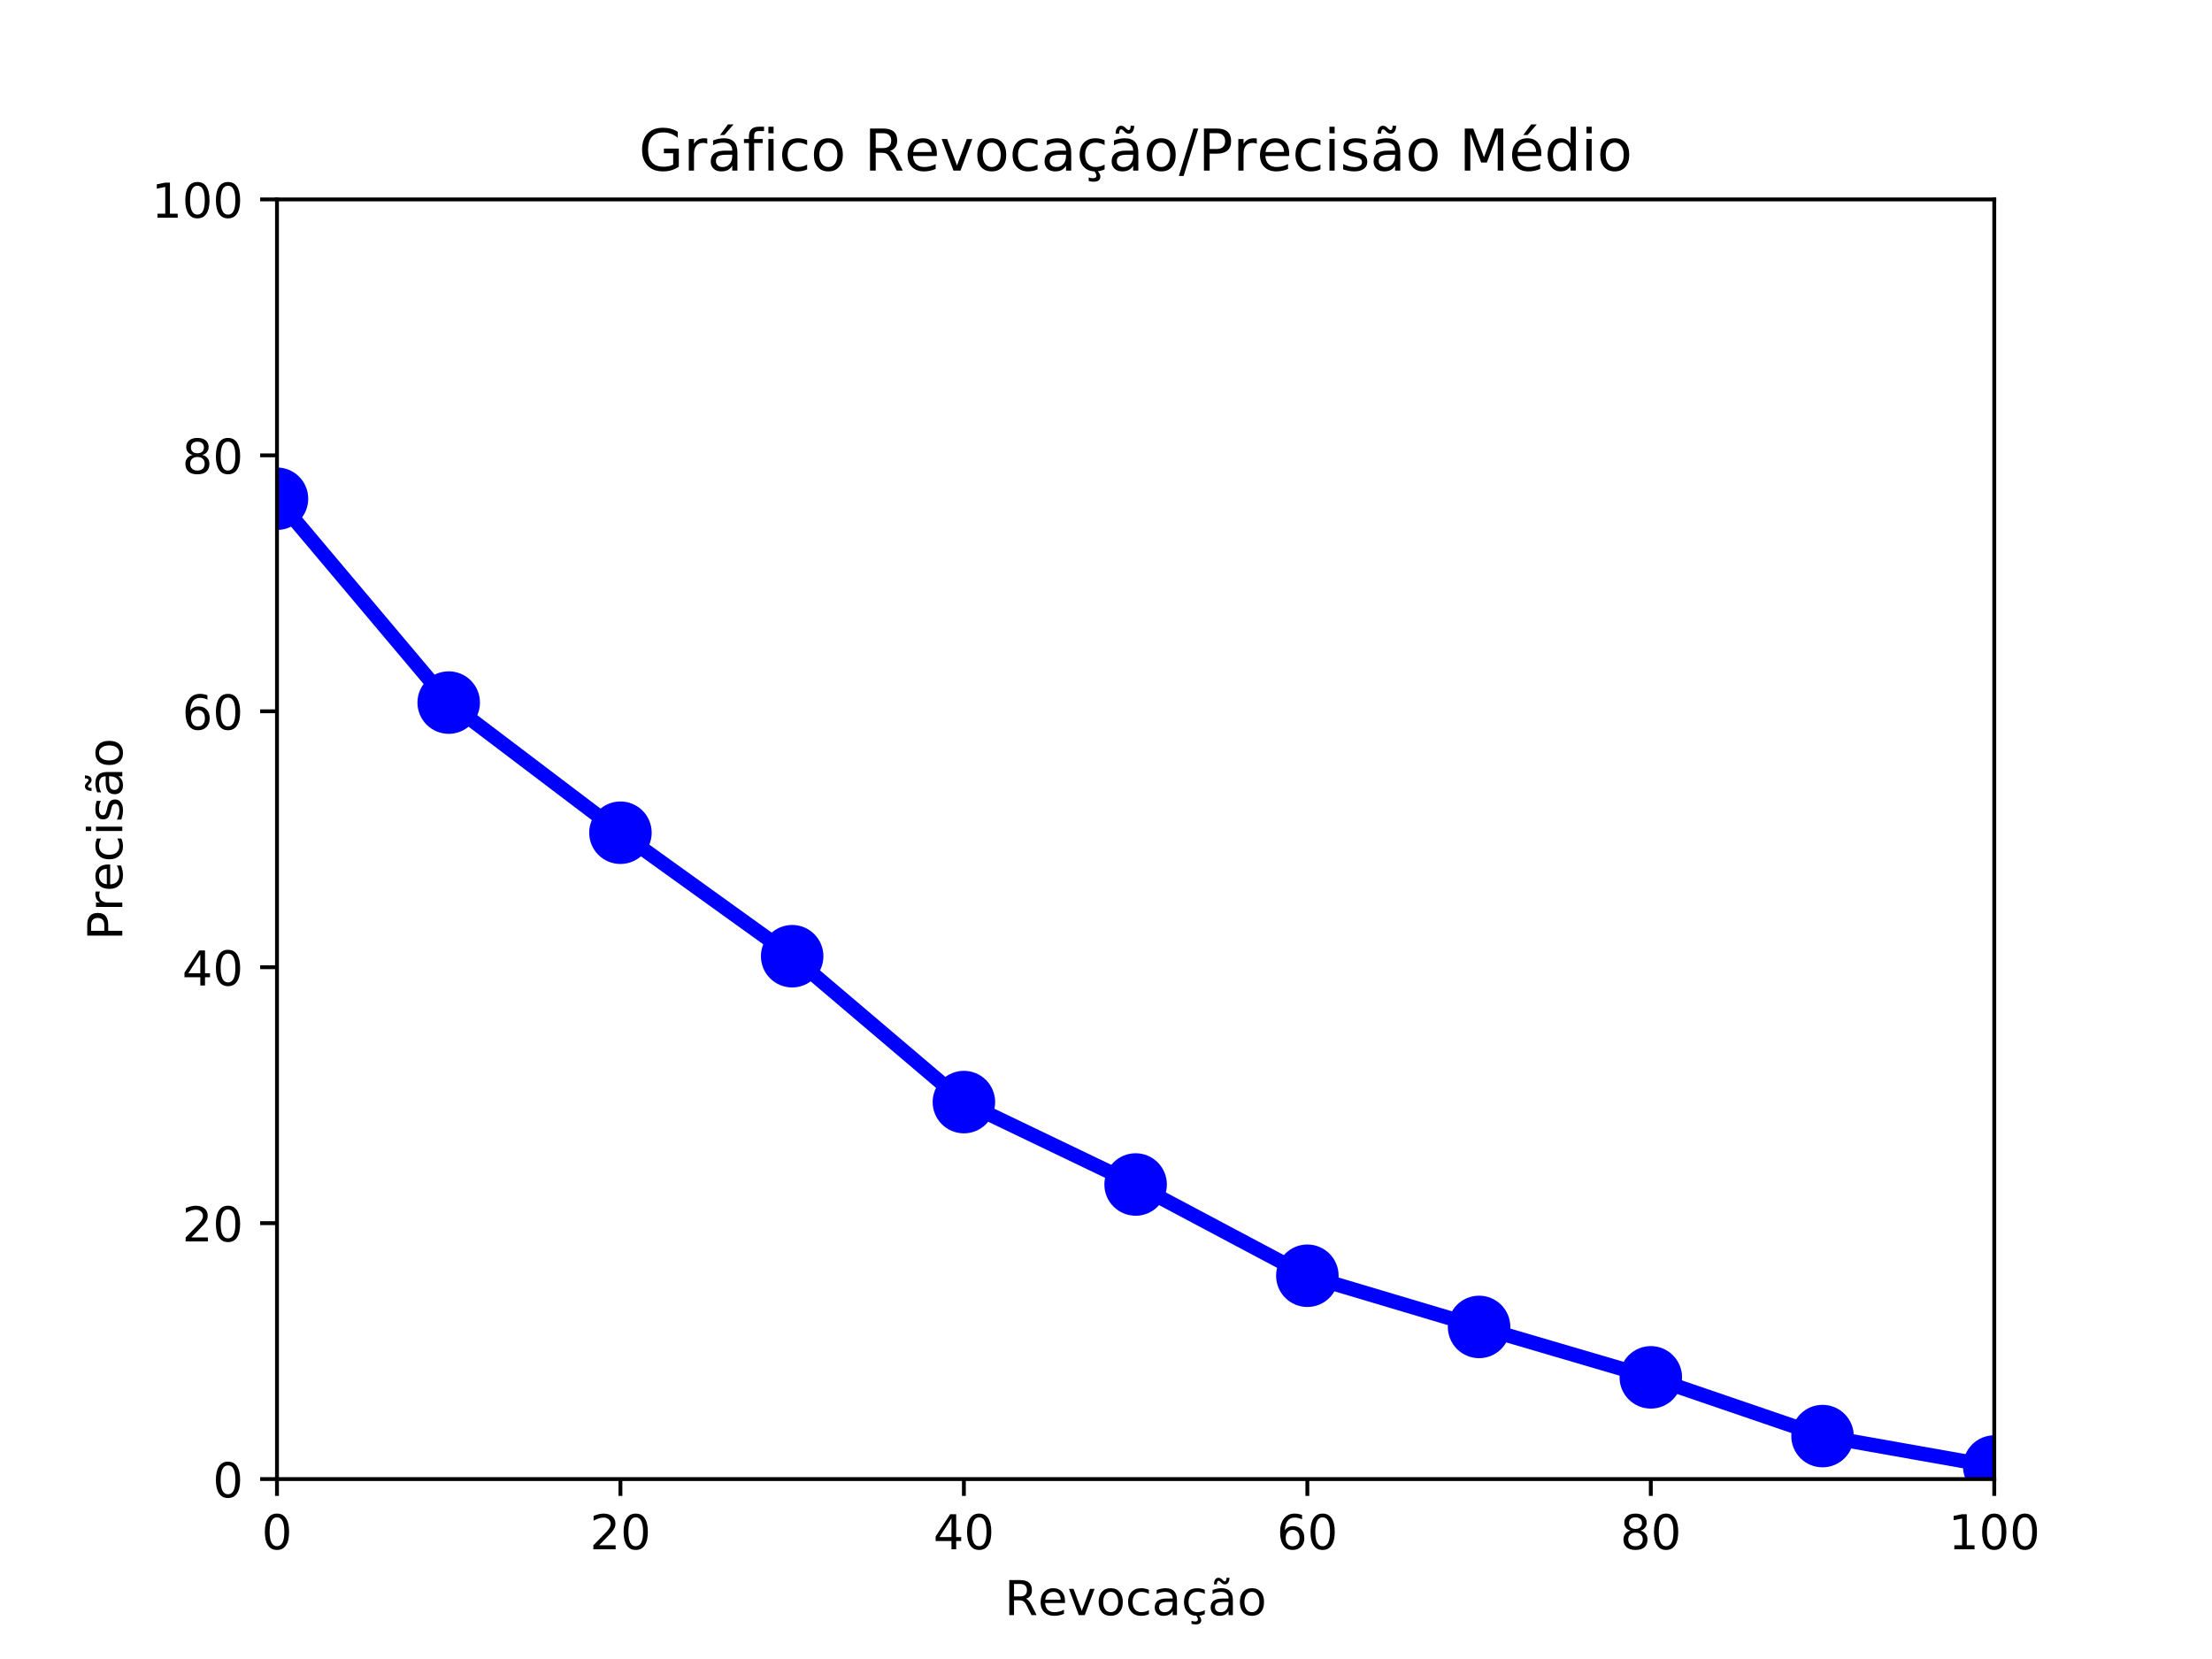
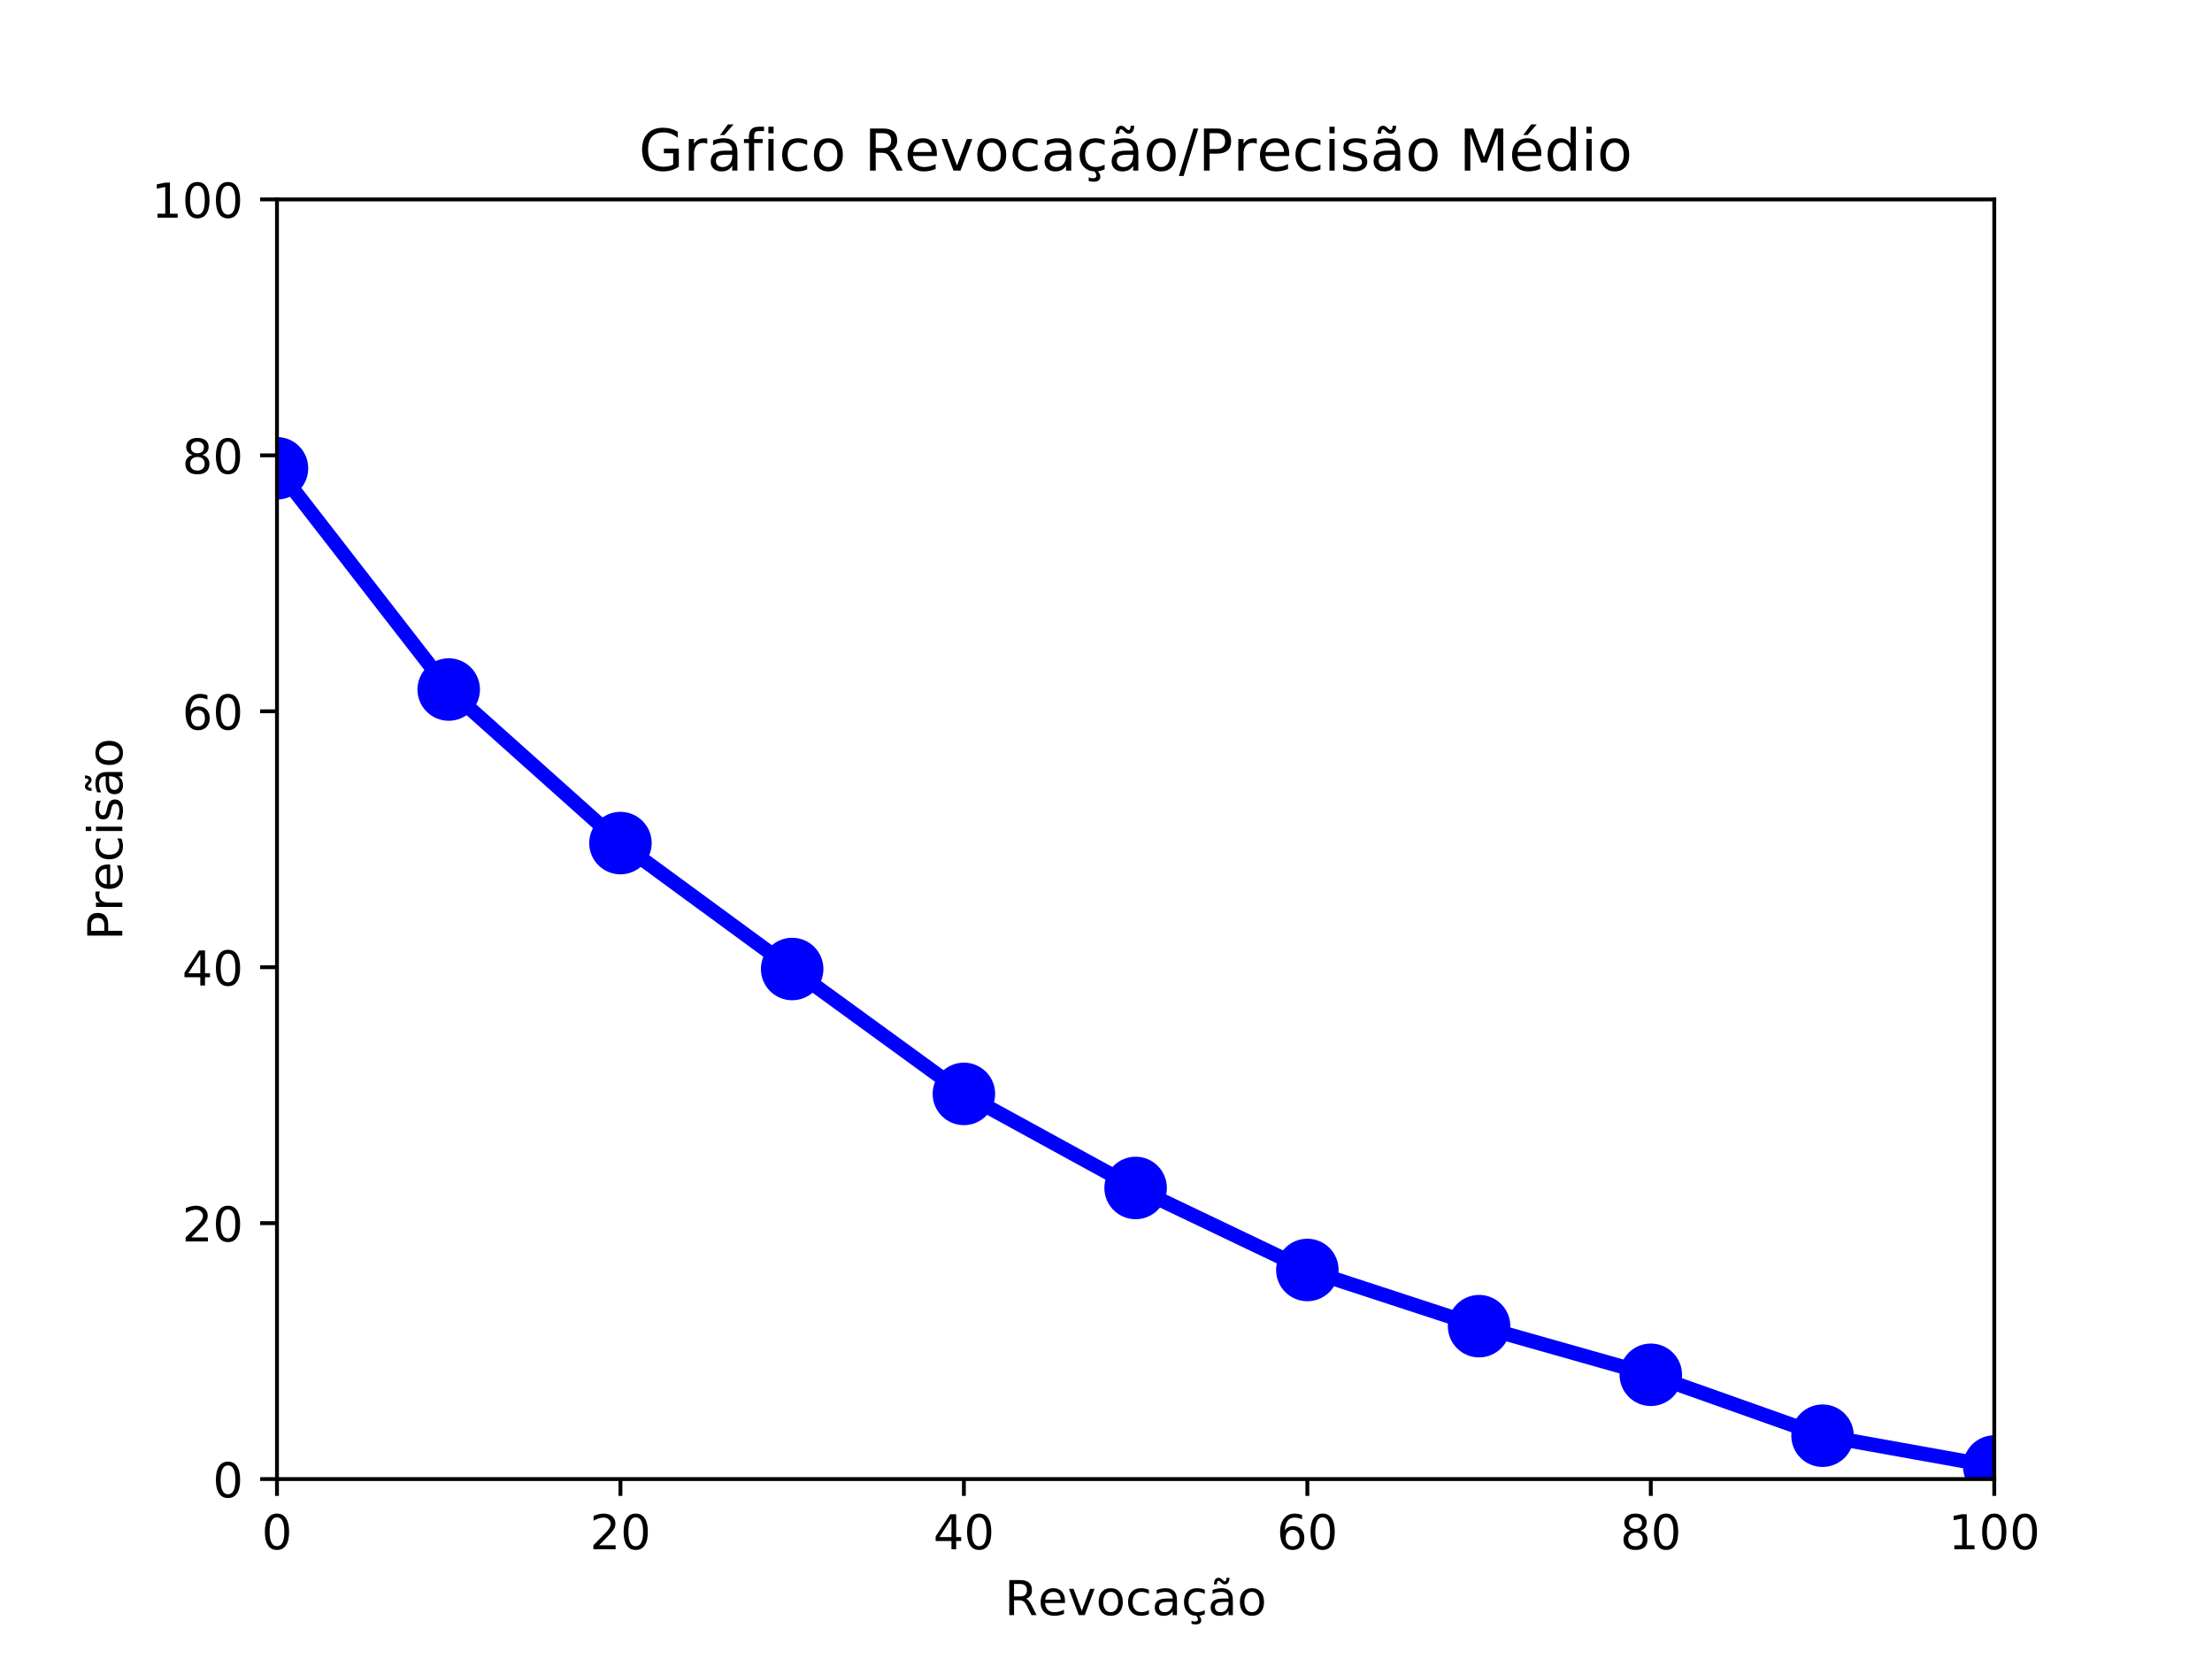
<svg xmlns="http://www.w3.org/2000/svg" xmlns:xlink="http://www.w3.org/1999/xlink" height="345pt" version="1.1" viewBox="0 0 460 345" width="460pt">
  <defs>
    <style type="text/css">
*{stroke-linecap:butt;stroke-linejoin:round;}
  </style>
  </defs>
  <g id="figure_1">
    <g id="patch_1">
      <path d="M 0 345.6  L 460.8 345.6  L 460.8 0  L 0 0  z " style="fill:#ffffff;" />
    </g>
    <g id="axes_1">
      <g id="patch_2">
        <path d="M 57.6 307.584  L 414.72 307.584  L 414.72 41.472  L 57.6 41.472  z " style="fill:#ffffff;" />
      </g>
      <g id="matplotlib.axis_1">
        <g id="xtick_1">
          <g id="line2d_1">
            <defs>
-               <path d="M 0 0  L 0 3.5  " id="m0559315844" style="stroke:#000000;stroke-width:0.8;" />
-             </defs>
-             <g>
-               <use style="stroke:#000000;stroke-width:0.8;" x="57.6" xlink:href="#m0559315844" y="307.584" />
+               <path d="M 0 0  L 0 3.5  " id="mfae207612e" style="stroke:#000000;stroke-width:0.8;" />
+             </defs>
+             <g>
+               <use style="stroke:#000000;stroke-width:0.8;" x="57.6" xlink:href="#mfae207612e" y="307.584" />
            </g>
          </g>
          <g id="text_1">
            <defs>
              <path d="M 31.781 66.406  Q 24.172 66.406 20.328 58.906  Q 16.5 51.422 16.5 36.375  Q 16.5 21.391 20.328 13.891  Q 24.172 6.391 31.781 6.391  Q 39.453 6.391 43.281 13.891  Q 47.125 21.391 47.125 36.375  Q 47.125 51.422 43.281 58.906  Q 39.453 66.406 31.781 66.406  z M 31.781 74.219  Q 44.047 74.219 50.516 64.516  Q 56.984 54.828 56.984 36.375  Q 56.984 17.969 50.516 8.266  Q 44.047 -1.422 31.781 -1.422  Q 19.531 -1.422 13.062 8.266  Q 6.594 17.969 6.594 36.375  Q 6.594 54.828 13.062 64.516  Q 19.531 74.219 31.781 74.219  z " id="DejaVuSans-30" />
            </defs>
            <g transform="translate(54.41875 322.1824)scale(0.1 -0.1)">
              <use xlink:href="#DejaVuSans-30" />
            </g>
          </g>
        </g>
        <g id="xtick_2">
          <g id="line2d_2">
            <g>
-               <use style="stroke:#000000;stroke-width:0.8;" x="129.024" xlink:href="#m0559315844" y="307.584" />
+               <use style="stroke:#000000;stroke-width:0.8;" x="129.024" xlink:href="#mfae207612e" y="307.584" />
            </g>
          </g>
          <g id="text_2">
            <defs>
              <path d="M 19.188 8.297  L 53.609 8.297  L 53.609 0  L 7.328 0  L 7.328 8.297  Q 12.938 14.109 22.625 23.891  Q 32.328 33.688 34.812 36.531  Q 39.547 41.844 41.422 45.531  Q 43.312 49.219 43.312 52.781  Q 43.312 58.594 39.234 62.25  Q 35.156 65.922 28.609 65.922  Q 23.969 65.922 18.812 64.312  Q 13.672 62.703 7.812 59.422  L 7.812 69.391  Q 13.766 71.781 18.938 73  Q 24.125 74.219 28.422 74.219  Q 39.75 74.219 46.484 68.547  Q 53.219 62.891 53.219 53.422  Q 53.219 48.922 51.531 44.891  Q 49.859 40.875 45.406 35.406  Q 44.188 33.984 37.641 27.219  Q 31.109 20.453 19.188 8.297  z " id="DejaVuSans-32" />
            </defs>
            <g transform="translate(122.6615 322.1824)scale(0.1 -0.1)">
              <use xlink:href="#DejaVuSans-32" />
              <use x="63.623" xlink:href="#DejaVuSans-30" />
            </g>
          </g>
        </g>
        <g id="xtick_3">
          <g id="line2d_3">
            <g>
-               <use style="stroke:#000000;stroke-width:0.8;" x="200.448" xlink:href="#m0559315844" y="307.584" />
+               <use style="stroke:#000000;stroke-width:0.8;" x="200.448" xlink:href="#mfae207612e" y="307.584" />
            </g>
          </g>
          <g id="text_3">
            <defs>
              <path d="M 37.797 64.312  L 12.891 25.391  L 37.797 25.391  z M 35.203 72.906  L 47.609 72.906  L 47.609 25.391  L 58.016 25.391  L 58.016 17.188  L 47.609 17.188  L 47.609 0  L 37.797 0  L 37.797 17.188  L 4.891 17.188  L 4.891 26.703  z " id="DejaVuSans-34" />
            </defs>
            <g transform="translate(194.0855 322.1824)scale(0.1 -0.1)">
              <use xlink:href="#DejaVuSans-34" />
              <use x="63.623" xlink:href="#DejaVuSans-30" />
            </g>
          </g>
        </g>
        <g id="xtick_4">
          <g id="line2d_4">
            <g>
-               <use style="stroke:#000000;stroke-width:0.8;" x="271.872" xlink:href="#m0559315844" y="307.584" />
+               <use style="stroke:#000000;stroke-width:0.8;" x="271.872" xlink:href="#mfae207612e" y="307.584" />
            </g>
          </g>
          <g id="text_4">
            <defs>
              <path d="M 33.016 40.375  Q 26.375 40.375 22.484 35.828  Q 18.609 31.297 18.609 23.391  Q 18.609 15.531 22.484 10.953  Q 26.375 6.391 33.016 6.391  Q 39.656 6.391 43.531 10.953  Q 47.406 15.531 47.406 23.391  Q 47.406 31.297 43.531 35.828  Q 39.656 40.375 33.016 40.375  z M 52.594 71.297  L 52.594 62.312  Q 48.875 64.062 45.094 64.984  Q 41.312 65.922 37.594 65.922  Q 27.828 65.922 22.672 59.328  Q 17.531 52.734 16.797 39.406  Q 19.672 43.656 24.016 45.922  Q 28.375 48.188 33.594 48.188  Q 44.578 48.188 50.953 41.516  Q 57.328 34.859 57.328 23.391  Q 57.328 12.156 50.688 5.359  Q 44.047 -1.422 33.016 -1.422  Q 20.359 -1.422 13.672 8.266  Q 6.984 17.969 6.984 36.375  Q 6.984 53.656 15.188 63.938  Q 23.391 74.219 37.203 74.219  Q 40.922 74.219 44.703 73.484  Q 48.484 72.75 52.594 71.297  z " id="DejaVuSans-36" />
            </defs>
            <g transform="translate(265.5095 322.1824)scale(0.1 -0.1)">
              <use xlink:href="#DejaVuSans-36" />
              <use x="63.623" xlink:href="#DejaVuSans-30" />
            </g>
          </g>
        </g>
        <g id="xtick_5">
          <g id="line2d_5">
            <g>
-               <use style="stroke:#000000;stroke-width:0.8;" x="343.296" xlink:href="#m0559315844" y="307.584" />
+               <use style="stroke:#000000;stroke-width:0.8;" x="343.296" xlink:href="#mfae207612e" y="307.584" />
            </g>
          </g>
          <g id="text_5">
            <defs>
              <path d="M 31.781 34.625  Q 24.75 34.625 20.719 30.859  Q 16.703 27.094 16.703 20.516  Q 16.703 13.922 20.719 10.156  Q 24.75 6.391 31.781 6.391  Q 38.812 6.391 42.859 10.172  Q 46.922 13.969 46.922 20.516  Q 46.922 27.094 42.891 30.859  Q 38.875 34.625 31.781 34.625  z M 21.922 38.812  Q 15.578 40.375 12.031 44.719  Q 8.5 49.078 8.5 55.328  Q 8.5 64.062 14.719 69.141  Q 20.953 74.219 31.781 74.219  Q 42.672 74.219 48.875 69.141  Q 55.078 64.062 55.078 55.328  Q 55.078 49.078 51.531 44.719  Q 48 40.375 41.703 38.812  Q 48.828 37.156 52.797 32.312  Q 56.781 27.484 56.781 20.516  Q 56.781 9.906 50.312 4.234  Q 43.844 -1.422 31.781 -1.422  Q 19.734 -1.422 13.25 4.234  Q 6.781 9.906 6.781 20.516  Q 6.781 27.484 10.781 32.312  Q 14.797 37.156 21.922 38.812  z M 18.312 54.391  Q 18.312 48.734 21.844 45.562  Q 25.391 42.391 31.781 42.391  Q 38.141 42.391 41.719 45.562  Q 45.312 48.734 45.312 54.391  Q 45.312 60.062 41.719 63.234  Q 38.141 66.406 31.781 66.406  Q 25.391 66.406 21.844 63.234  Q 18.312 60.062 18.312 54.391  z " id="DejaVuSans-38" />
            </defs>
            <g transform="translate(336.9335 322.1824)scale(0.1 -0.1)">
              <use xlink:href="#DejaVuSans-38" />
              <use x="63.623" xlink:href="#DejaVuSans-30" />
            </g>
          </g>
        </g>
        <g id="xtick_6">
          <g id="line2d_6">
            <g>
-               <use style="stroke:#000000;stroke-width:0.8;" x="414.72" xlink:href="#m0559315844" y="307.584" />
+               <use style="stroke:#000000;stroke-width:0.8;" x="414.72" xlink:href="#mfae207612e" y="307.584" />
            </g>
          </g>
          <g id="text_6">
            <defs>
              <path d="M 12.406 8.297  L 28.516 8.297  L 28.516 63.922  L 10.984 60.406  L 10.984 69.391  L 28.422 72.906  L 38.281 72.906  L 38.281 8.297  L 54.391 8.297  L 54.391 0  L 12.406 0  z " id="DejaVuSans-31" />
            </defs>
            <g transform="translate(405.1762 322.1824)scale(0.1 -0.1)">
              <use xlink:href="#DejaVuSans-31" />
              <use x="63.623" xlink:href="#DejaVuSans-30" />
              <use x="127.246" xlink:href="#DejaVuSans-30" />
            </g>
          </g>
        </g>
        <g id="text_7">
          <defs>
            <path d="M 44.391 34.188  Q 47.562 33.109 50.562 29.594  Q 53.562 26.078 56.594 19.922  L 66.609 0  L 56 0  L 46.688 18.703  Q 43.062 26.031 39.672 28.422  Q 36.281 30.812 30.422 30.812  L 19.672 30.812  L 19.672 0  L 9.812 0  L 9.812 72.906  L 32.078 72.906  Q 44.578 72.906 50.734 67.672  Q 56.891 62.453 56.891 51.906  Q 56.891 45.016 53.688 40.469  Q 50.484 35.938 44.391 34.188  z M 19.672 64.797  L 19.672 38.922  L 32.078 38.922  Q 39.203 38.922 42.844 42.219  Q 46.484 45.516 46.484 51.906  Q 46.484 58.297 42.844 61.547  Q 39.203 64.797 32.078 64.797  z " id="DejaVuSans-52" />
            <path d="M 56.203 29.594  L 56.203 25.203  L 14.891 25.203  Q 15.484 15.922 20.484 11.062  Q 25.484 6.203 34.422 6.203  Q 39.594 6.203 44.453 7.469  Q 49.312 8.734 54.109 11.281  L 54.109 2.781  Q 49.266 0.734 44.188 -0.344  Q 39.109 -1.422 33.891 -1.422  Q 20.797 -1.422 13.156 6.188  Q 5.516 13.812 5.516 26.812  Q 5.516 40.234 12.766 48.109  Q 20.016 56 32.328 56  Q 43.359 56 49.781 48.891  Q 56.203 41.797 56.203 29.594  z M 47.219 32.234  Q 47.125 39.594 43.094 43.984  Q 39.062 48.391 32.422 48.391  Q 24.906 48.391 20.391 44.141  Q 15.875 39.891 15.188 32.172  z " id="DejaVuSans-65" />
            <path d="M 2.984 54.688  L 12.5 54.688  L 29.594 8.797  L 46.688 54.688  L 56.203 54.688  L 35.688 0  L 23.484 0  z " id="DejaVuSans-76" />
            <path d="M 30.609 48.391  Q 23.391 48.391 19.188 42.75  Q 14.984 37.109 14.984 27.297  Q 14.984 17.484 19.156 11.844  Q 23.344 6.203 30.609 6.203  Q 37.797 6.203 41.984 11.859  Q 46.188 17.531 46.188 27.297  Q 46.188 37.016 41.984 42.703  Q 37.797 48.391 30.609 48.391  z M 30.609 56  Q 42.328 56 49.016 48.375  Q 55.719 40.766 55.719 27.297  Q 55.719 13.875 49.016 6.219  Q 42.328 -1.422 30.609 -1.422  Q 18.844 -1.422 12.172 6.219  Q 5.516 13.875 5.516 27.297  Q 5.516 40.766 12.172 48.375  Q 18.844 56 30.609 56  z " id="DejaVuSans-6f" />
            <path d="M 48.781 52.594  L 48.781 44.188  Q 44.969 46.297 41.141 47.344  Q 37.312 48.391 33.406 48.391  Q 24.656 48.391 19.812 42.844  Q 14.984 37.312 14.984 27.297  Q 14.984 17.281 19.812 11.734  Q 24.656 6.203 33.406 6.203  Q 37.312 6.203 41.141 7.25  Q 44.969 8.297 48.781 10.406  L 48.781 2.094  Q 45.016 0.344 40.984 -0.531  Q 36.969 -1.422 32.422 -1.422  Q 20.062 -1.422 12.781 6.344  Q 5.516 14.109 5.516 27.297  Q 5.516 40.672 12.859 48.328  Q 20.219 56 33.016 56  Q 37.156 56 41.109 55.141  Q 45.062 54.297 48.781 52.594  z " id="DejaVuSans-63" />
            <path d="M 34.281 27.484  Q 23.391 27.484 19.188 25  Q 14.984 22.516 14.984 16.5  Q 14.984 11.719 18.141 8.906  Q 21.297 6.109 26.703 6.109  Q 34.188 6.109 38.703 11.406  Q 43.219 16.703 43.219 25.484  L 43.219 27.484  z M 52.203 31.203  L 52.203 0  L 43.219 0  L 43.219 8.297  Q 40.141 3.328 35.547 0.953  Q 30.953 -1.422 24.312 -1.422  Q 15.922 -1.422 10.953 3.297  Q 6 8.016 6 15.922  Q 6 25.141 12.172 29.828  Q 18.359 34.516 30.609 34.516  L 43.219 34.516  L 43.219 35.406  Q 43.219 41.609 39.141 45  Q 35.062 48.391 27.688 48.391  Q 23 48.391 18.547 47.266  Q 14.109 46.141 10.016 43.891  L 10.016 52.203  Q 14.938 54.109 19.578 55.047  Q 24.219 56 28.609 56  Q 40.484 56 46.344 49.844  Q 52.203 43.703 52.203 31.203  z " id="DejaVuSans-61" />
            <path d="M 48.781 52.594  L 48.781 44.188  Q 44.969 46.297 41.141 47.344  Q 37.312 48.391 33.406 48.391  Q 24.656 48.391 19.812 42.844  Q 14.984 37.312 14.984 27.297  Q 14.984 17.281 19.812 11.734  Q 24.656 6.203 33.406 6.203  Q 37.312 6.203 41.141 7.25  Q 44.969 8.297 48.781 10.406  L 48.781 2.094  Q 45.016 0.344 40.984 -0.531  Q 36.969 -1.422 32.422 -1.422  Q 20.062 -1.422 12.781 6.344  Q 5.516 14.109 5.516 27.297  Q 5.516 40.672 12.859 48.328  Q 20.219 56 33.016 56  Q 37.156 56 41.109 55.141  Q 45.062 54.297 48.781 52.594  z M 36.109 0  Q 38.781 -3.031 40.094 -5.594  Q 41.422 -8.156 41.422 -10.5  Q 41.422 -14.844 38.484 -17.062  Q 35.562 -19.281 29.797 -19.281  Q 27.562 -19.281 25.438 -18.984  Q 23.312 -18.703 21.203 -18.109  L 21.203 -11.719  Q 22.875 -12.547 24.672 -12.906  Q 26.484 -13.281 28.781 -13.281  Q 31.656 -13.281 33.125 -12.109  Q 34.594 -10.938 34.594 -8.688  Q 34.594 -7.234 33.531 -5.109  Q 32.484 -2.984 30.297 0  z " id="DejaVuSans-e7" />
            <path d="M 34.281 27.484  Q 23.391 27.484 19.188 25  Q 14.984 22.516 14.984 16.5  Q 14.984 11.719 18.141 8.906  Q 21.297 6.109 26.703 6.109  Q 34.188 6.109 38.703 11.406  Q 43.219 16.703 43.219 25.484  L 43.219 27.484  z M 52.203 31.203  L 52.203 0  L 43.219 0  L 43.219 8.297  Q 40.141 3.328 35.547 0.953  Q 30.953 -1.422 24.312 -1.422  Q 15.922 -1.422 10.953 3.297  Q 6 8.016 6 15.922  Q 6 25.141 12.172 29.828  Q 18.359 34.516 30.609 34.516  L 43.219 34.516  L 43.219 35.406  Q 43.219 41.609 39.141 45  Q 35.062 48.391 27.688 48.391  Q 23 48.391 18.547 47.266  Q 14.109 46.141 10.016 43.891  L 10.016 52.203  Q 14.938 54.109 19.578 55.047  Q 24.219 56 28.609 56  Q 40.484 56 46.344 49.844  Q 52.203 43.703 52.203 31.203  z M 28.812 66.891  L 26.016 69.578  Q 24.953 70.562 24.141 71.016  Q 23.344 71.484 22.703 71.484  Q 20.844 71.484 19.969 69.703  Q 19.094 67.922 18.984 63.922  L 12.891 63.922  Q 12.984 70.516 15.469 74.094  Q 17.969 77.688 22.406 77.688  Q 24.266 77.688 25.828 77  Q 27.391 76.312 29.203 74.703  L 31.984 72.016  Q 33.047 71.047 33.859 70.578  Q 34.672 70.125 35.297 70.125  Q 37.156 70.125 38.031 71.906  Q 38.906 73.688 39.016 77.688  L 45.109 77.688  Q 45.016 71.094 42.516 67.5  Q 40.031 63.922 35.594 63.922  Q 33.734 63.922 32.172 64.594  Q 30.609 65.281 28.812 66.891  z " id="DejaVuSans-e3" />
          </defs>
          <g transform="translate(208.9077 335.8793)scale(0.1 -0.1)">
            <use xlink:href="#DejaVuSans-52" />
            <use x="69.42" xlink:href="#DejaVuSans-65" />
            <use x="130.943" xlink:href="#DejaVuSans-76" />
            <use x="190.123" xlink:href="#DejaVuSans-6f" />
            <use x="251.305" xlink:href="#DejaVuSans-63" />
            <use x="306.285" xlink:href="#DejaVuSans-61" />
            <use x="367.564" xlink:href="#DejaVuSans-e7" />
            <use x="422.545" xlink:href="#DejaVuSans-e3" />
            <use x="483.824" xlink:href="#DejaVuSans-6f" />
          </g>
        </g>
      </g>
      <g id="matplotlib.axis_2">
        <g id="ytick_1">
          <g id="line2d_7">
            <defs>
-               <path d="M 0 0  L -3.5 0  " id="m806925918c" style="stroke:#000000;stroke-width:0.8;" />
-             </defs>
-             <g>
-               <use style="stroke:#000000;stroke-width:0.8;" x="57.6" xlink:href="#m806925918c" y="307.584" />
+               <path d="M 0 0  L -3.5 0  " id="m027ba923db" style="stroke:#000000;stroke-width:0.8;" />
+             </defs>
+             <g>
+               <use style="stroke:#000000;stroke-width:0.8;" x="57.6" xlink:href="#m027ba923db" y="307.584" />
            </g>
          </g>
          <g id="text_8">
            <g transform="translate(44.2375 311.3832)scale(0.1 -0.1)">
              <use xlink:href="#DejaVuSans-30" />
            </g>
          </g>
        </g>
        <g id="ytick_2">
          <g id="line2d_8">
            <g>
-               <use style="stroke:#000000;stroke-width:0.8;" x="57.6" xlink:href="#m806925918c" y="254.362" />
+               <use style="stroke:#000000;stroke-width:0.8;" x="57.6" xlink:href="#m027ba923db" y="254.362" />
            </g>
          </g>
          <g id="text_9">
            <g transform="translate(37.875 258.1608)scale(0.1 -0.1)">
              <use xlink:href="#DejaVuSans-32" />
              <use x="63.623" xlink:href="#DejaVuSans-30" />
            </g>
          </g>
        </g>
        <g id="ytick_3">
          <g id="line2d_9">
            <g>
-               <use style="stroke:#000000;stroke-width:0.8;" x="57.6" xlink:href="#m806925918c" y="201.139" />
+               <use style="stroke:#000000;stroke-width:0.8;" x="57.6" xlink:href="#m027ba923db" y="201.139" />
            </g>
          </g>
          <g id="text_10">
            <g transform="translate(37.875 204.9384)scale(0.1 -0.1)">
              <use xlink:href="#DejaVuSans-34" />
              <use x="63.623" xlink:href="#DejaVuSans-30" />
            </g>
          </g>
        </g>
        <g id="ytick_4">
          <g id="line2d_10">
            <g>
-               <use style="stroke:#000000;stroke-width:0.8;" x="57.6" xlink:href="#m806925918c" y="147.917" />
+               <use style="stroke:#000000;stroke-width:0.8;" x="57.6" xlink:href="#m027ba923db" y="147.917" />
            </g>
          </g>
          <g id="text_11">
            <g transform="translate(37.875 151.716)scale(0.1 -0.1)">
              <use xlink:href="#DejaVuSans-36" />
              <use x="63.623" xlink:href="#DejaVuSans-30" />
            </g>
          </g>
        </g>
        <g id="ytick_5">
          <g id="line2d_11">
            <g>
-               <use style="stroke:#000000;stroke-width:0.8;" x="57.6" xlink:href="#m806925918c" y="94.694" />
+               <use style="stroke:#000000;stroke-width:0.8;" x="57.6" xlink:href="#m027ba923db" y="94.694" />
            </g>
          </g>
          <g id="text_12">
            <g transform="translate(37.875 98.49362)scale(0.1 -0.1)">
              <use xlink:href="#DejaVuSans-38" />
              <use x="63.623" xlink:href="#DejaVuSans-30" />
            </g>
          </g>
        </g>
        <g id="ytick_6">
          <g id="line2d_12">
            <g>
-               <use style="stroke:#000000;stroke-width:0.8;" x="57.6" xlink:href="#m806925918c" y="41.472" />
+               <use style="stroke:#000000;stroke-width:0.8;" x="57.6" xlink:href="#m027ba923db" y="41.472" />
            </g>
          </g>
          <g id="text_13">
            <g transform="translate(31.5125 45.27122)scale(0.1 -0.1)">
              <use xlink:href="#DejaVuSans-31" />
              <use x="63.623" xlink:href="#DejaVuSans-30" />
              <use x="127.246" xlink:href="#DejaVuSans-30" />
            </g>
          </g>
        </g>
        <g id="text_14">
          <defs>
            <path d="M 19.672 64.797  L 19.672 37.406  L 32.078 37.406  Q 38.969 37.406 42.719 40.969  Q 46.484 44.531 46.484 51.125  Q 46.484 57.672 42.719 61.234  Q 38.969 64.797 32.078 64.797  z M 9.812 72.906  L 32.078 72.906  Q 44.344 72.906 50.609 67.359  Q 56.891 61.812 56.891 51.125  Q 56.891 40.328 50.609 34.812  Q 44.344 29.297 32.078 29.297  L 19.672 29.297  L 19.672 0  L 9.812 0  z " id="DejaVuSans-50" />
            <path d="M 41.109 46.297  Q 39.594 47.172 37.812 47.578  Q 36.031 48 33.891 48  Q 26.266 48 22.188 43.047  Q 18.109 38.094 18.109 28.812  L 18.109 0  L 9.078 0  L 9.078 54.688  L 18.109 54.688  L 18.109 46.188  Q 20.953 51.172 25.484 53.578  Q 30.031 56 36.531 56  Q 37.453 56 38.578 55.875  Q 39.703 55.766 41.062 55.516  z " id="DejaVuSans-72" />
            <path d="M 9.422 54.688  L 18.406 54.688  L 18.406 0  L 9.422 0  z M 9.422 75.984  L 18.406 75.984  L 18.406 64.594  L 9.422 64.594  z " id="DejaVuSans-69" />
            <path d="M 44.281 53.078  L 44.281 44.578  Q 40.484 46.531 36.375 47.5  Q 32.281 48.484 27.875 48.484  Q 21.188 48.484 17.844 46.438  Q 14.5 44.391 14.5 40.281  Q 14.5 37.156 16.891 35.375  Q 19.281 33.594 26.516 31.984  L 29.594 31.297  Q 39.156 29.25 43.188 25.516  Q 47.219 21.781 47.219 15.094  Q 47.219 7.469 41.188 3.016  Q 35.156 -1.422 24.609 -1.422  Q 20.219 -1.422 15.453 -0.562  Q 10.688 0.297 5.422 2  L 5.422 11.281  Q 10.406 8.688 15.234 7.391  Q 20.062 6.109 24.812 6.109  Q 31.156 6.109 34.562 8.281  Q 37.984 10.453 37.984 14.406  Q 37.984 18.062 35.516 20.016  Q 33.062 21.969 24.703 23.781  L 21.578 24.516  Q 13.234 26.266 9.516 29.906  Q 5.812 33.547 5.812 39.891  Q 5.812 47.609 11.281 51.797  Q 16.75 56 26.812 56  Q 31.781 56 36.172 55.266  Q 40.578 54.547 44.281 53.078  z " id="DejaVuSans-73" />
          </defs>
          <g transform="translate(25.43281 195.5389)rotate(-90)scale(0.1 -0.1)">
            <use xlink:href="#DejaVuSans-50" />
            <use x="60.287" xlink:href="#DejaVuSans-72" />
            <use x="101.369" xlink:href="#DejaVuSans-65" />
            <use x="162.893" xlink:href="#DejaVuSans-63" />
            <use x="217.873" xlink:href="#DejaVuSans-69" />
            <use x="245.656" xlink:href="#DejaVuSans-73" />
            <use x="297.756" xlink:href="#DejaVuSans-e3" />
            <use x="359.035" xlink:href="#DejaVuSans-6f" />
          </g>
        </g>
      </g>
      <g id="line2d_13">
-         <path clip-path="url(#p4793a372e8)" d="M 57.6 103.716  L 93.312 146.107  L 129.024 173.171  L 164.736 198.851  L 200.448 229.187  L 236.16 246.325  L 271.872 265.299  L 307.584 275.943  L 343.296 286.428  L 379.008 298.643  L 414.72 304.976  " style="fill:none;stroke:#0000ff;stroke-linecap:square;stroke-width:3;" />
+         <path clip-path="url(#p68a1c61886)" d="M 57.6 97.382  L 93.312 143.393  L 129.024 175.326  L 164.736 201.512  L 200.448 227.484  L 236.16 247.044  L 271.872 264.101  L 307.584 275.784  L 343.296 285.896  L 379.008 298.563  L 414.72 304.976  " style="fill:none;stroke:#0000ff;stroke-linecap:square;stroke-width:3;" />
        <defs>
-           <path d="M 0 3  C 0.796 3 1.559 2.684 2.121 2.121  C 2.684 1.559 3 0.796 3 0  C 3 -0.796 2.684 -1.559 2.121 -2.121  C 1.559 -2.684 0.796 -3 0 -3  C -0.796 -3 -1.559 -2.684 -2.121 -2.121  C -2.684 -1.559 -3 -0.796 -3 0  C -3 0.796 -2.684 1.559 -2.121 2.121  C -1.559 2.684 -0.796 3 0 3  z " id="m2876ffdc23" style="stroke:#0000ff;stroke-width:7;" />
+           <path d="M 0 3  C 0.796 3 1.559 2.684 2.121 2.121  C 2.684 1.559 3 0.796 3 0  C 3 -0.796 2.684 -1.559 2.121 -2.121  C 1.559 -2.684 0.796 -3 0 -3  C -0.796 -3 -1.559 -2.684 -2.121 -2.121  C -2.684 -1.559 -3 -0.796 -3 0  C -3 0.796 -2.684 1.559 -2.121 2.121  C -1.559 2.684 -0.796 3 0 3  z " id="m8dc22c0f8b" style="stroke:#0000ff;stroke-width:7;" />
        </defs>
-         <g clip-path="url(#p4793a372e8)">
-           <use style="fill:#0000ff;stroke:#0000ff;stroke-width:7;" x="57.6" xlink:href="#m2876ffdc23" y="103.716" />
-           <use style="fill:#0000ff;stroke:#0000ff;stroke-width:7;" x="93.312" xlink:href="#m2876ffdc23" y="146.107" />
-           <use style="fill:#0000ff;stroke:#0000ff;stroke-width:7;" x="129.024" xlink:href="#m2876ffdc23" y="173.171" />
-           <use style="fill:#0000ff;stroke:#0000ff;stroke-width:7;" x="164.736" xlink:href="#m2876ffdc23" y="198.851" />
-           <use style="fill:#0000ff;stroke:#0000ff;stroke-width:7;" x="200.448" xlink:href="#m2876ffdc23" y="229.187" />
-           <use style="fill:#0000ff;stroke:#0000ff;stroke-width:7;" x="236.16" xlink:href="#m2876ffdc23" y="246.325" />
-           <use style="fill:#0000ff;stroke:#0000ff;stroke-width:7;" x="271.872" xlink:href="#m2876ffdc23" y="265.299" />
-           <use style="fill:#0000ff;stroke:#0000ff;stroke-width:7;" x="307.584" xlink:href="#m2876ffdc23" y="275.943" />
-           <use style="fill:#0000ff;stroke:#0000ff;stroke-width:7;" x="343.296" xlink:href="#m2876ffdc23" y="286.428" />
-           <use style="fill:#0000ff;stroke:#0000ff;stroke-width:7;" x="379.008" xlink:href="#m2876ffdc23" y="298.643" />
-           <use style="fill:#0000ff;stroke:#0000ff;stroke-width:7;" x="414.72" xlink:href="#m2876ffdc23" y="304.976" />
+         <g clip-path="url(#p68a1c61886)">
+           <use style="fill:#0000ff;stroke:#0000ff;stroke-width:7;" x="57.6" xlink:href="#m8dc22c0f8b" y="97.382" />
+           <use style="fill:#0000ff;stroke:#0000ff;stroke-width:7;" x="93.312" xlink:href="#m8dc22c0f8b" y="143.393" />
+           <use style="fill:#0000ff;stroke:#0000ff;stroke-width:7;" x="129.024" xlink:href="#m8dc22c0f8b" y="175.326" />
+           <use style="fill:#0000ff;stroke:#0000ff;stroke-width:7;" x="164.736" xlink:href="#m8dc22c0f8b" y="201.512" />
+           <use style="fill:#0000ff;stroke:#0000ff;stroke-width:7;" x="200.448" xlink:href="#m8dc22c0f8b" y="227.484" />
+           <use style="fill:#0000ff;stroke:#0000ff;stroke-width:7;" x="236.16" xlink:href="#m8dc22c0f8b" y="247.044" />
+           <use style="fill:#0000ff;stroke:#0000ff;stroke-width:7;" x="271.872" xlink:href="#m8dc22c0f8b" y="264.101" />
+           <use style="fill:#0000ff;stroke:#0000ff;stroke-width:7;" x="307.584" xlink:href="#m8dc22c0f8b" y="275.784" />
+           <use style="fill:#0000ff;stroke:#0000ff;stroke-width:7;" x="343.296" xlink:href="#m8dc22c0f8b" y="285.896" />
+           <use style="fill:#0000ff;stroke:#0000ff;stroke-width:7;" x="379.008" xlink:href="#m8dc22c0f8b" y="298.563" />
+           <use style="fill:#0000ff;stroke:#0000ff;stroke-width:7;" x="414.72" xlink:href="#m8dc22c0f8b" y="304.976" />
        </g>
      </g>
      <g id="patch_3">
        <path d="M 57.6 307.584  L 57.6 41.472  " style="fill:none;stroke:#000000;stroke-linecap:square;stroke-linejoin:miter;stroke-width:0.8;" />
      </g>
      <g id="patch_4">
        <path d="M 414.72 307.584  L 414.72 41.472  " style="fill:none;stroke:#000000;stroke-linecap:square;stroke-linejoin:miter;stroke-width:0.8;" />
      </g>
      <g id="patch_5">
        <path d="M 57.6 307.584  L 414.72 307.584  " style="fill:none;stroke:#000000;stroke-linecap:square;stroke-linejoin:miter;stroke-width:0.8;" />
      </g>
      <g id="patch_6">
        <path d="M 57.6 41.472  L 414.72 41.472  " style="fill:none;stroke:#000000;stroke-linecap:square;stroke-linejoin:miter;stroke-width:0.8;" />
      </g>
      <g id="text_15">
        <defs>
          <path d="M 59.516 10.406  L 59.516 29.984  L 43.406 29.984  L 43.406 38.094  L 69.281 38.094  L 69.281 6.781  Q 63.578 2.734 56.688 0.656  Q 49.812 -1.422 42 -1.422  Q 24.906 -1.422 15.25 8.562  Q 5.609 18.562 5.609 36.375  Q 5.609 54.25 15.25 64.234  Q 24.906 74.219 42 74.219  Q 49.125 74.219 55.547 72.453  Q 61.969 70.703 67.391 67.281  L 67.391 56.781  Q 61.922 61.422 55.766 63.766  Q 49.609 66.109 42.828 66.109  Q 29.438 66.109 22.719 58.641  Q 16.016 51.172 16.016 36.375  Q 16.016 21.625 22.719 14.156  Q 29.438 6.688 42.828 6.688  Q 48.047 6.688 52.141 7.594  Q 56.25 8.5 59.516 10.406  z " id="DejaVuSans-47" />
          <path d="M 34.281 27.484  Q 23.391 27.484 19.188 25  Q 14.984 22.516 14.984 16.5  Q 14.984 11.719 18.141 8.906  Q 21.297 6.109 26.703 6.109  Q 34.188 6.109 38.703 11.406  Q 43.219 16.703 43.219 25.484  L 43.219 27.484  z M 52.203 31.203  L 52.203 0  L 43.219 0  L 43.219 8.297  Q 40.141 3.328 35.547 0.953  Q 30.953 -1.422 24.312 -1.422  Q 15.922 -1.422 10.953 3.297  Q 6 8.016 6 15.922  Q 6 25.141 12.172 29.828  Q 18.359 34.516 30.609 34.516  L 43.219 34.516  L 43.219 35.406  Q 43.219 41.609 39.141 45  Q 35.062 48.391 27.688 48.391  Q 23 48.391 18.547 47.266  Q 14.109 46.141 10.016 43.891  L 10.016 52.203  Q 14.938 54.109 19.578 55.047  Q 24.219 56 28.609 56  Q 40.484 56 46.344 49.844  Q 52.203 43.703 52.203 31.203  z M 35.781 79.984  L 45.5 79.984  L 29.594 61.625  L 22.109 61.625  z " id="DejaVuSans-e1" />
          <path d="M 37.109 75.984  L 37.109 68.5  L 28.516 68.5  Q 23.688 68.5 21.797 66.547  Q 19.922 64.594 19.922 59.516  L 19.922 54.688  L 34.719 54.688  L 34.719 47.703  L 19.922 47.703  L 19.922 0  L 10.891 0  L 10.891 47.703  L 2.297 47.703  L 2.297 54.688  L 10.891 54.688  L 10.891 58.5  Q 10.891 67.625 15.141 71.797  Q 19.391 75.984 28.609 75.984  z " id="DejaVuSans-66" />
          <path id="DejaVuSans-20" />
          <path d="M 25.391 72.906  L 33.688 72.906  L 8.297 -9.281  L 0 -9.281  z " id="DejaVuSans-2f" />
          <path d="M 9.812 72.906  L 24.516 72.906  L 43.109 23.297  L 61.812 72.906  L 76.516 72.906  L 76.516 0  L 66.891 0  L 66.891 64.016  L 48.094 14.016  L 38.188 14.016  L 19.391 64.016  L 19.391 0  L 9.812 0  z " id="DejaVuSans-4d" />
          <path d="M 56.203 29.594  L 56.203 25.203  L 14.891 25.203  Q 15.484 15.922 20.484 11.062  Q 25.484 6.203 34.422 6.203  Q 39.594 6.203 44.453 7.469  Q 49.312 8.734 54.109 11.281  L 54.109 2.781  Q 49.266 0.734 44.188 -0.344  Q 39.109 -1.422 33.891 -1.422  Q 20.797 -1.422 13.156 6.188  Q 5.516 13.812 5.516 26.812  Q 5.516 40.234 12.766 48.109  Q 20.016 56 32.328 56  Q 43.359 56 49.781 48.891  Q 56.203 41.797 56.203 29.594  z M 47.219 32.234  Q 47.125 39.594 43.094 43.984  Q 39.062 48.391 32.422 48.391  Q 24.906 48.391 20.391 44.141  Q 15.875 39.891 15.188 32.172  z M 38.531 79.984  L 48.25 79.984  L 32.344 61.625  L 24.859 61.625  z " id="DejaVuSans-e9" />
          <path d="M 45.406 46.391  L 45.406 75.984  L 54.391 75.984  L 54.391 0  L 45.406 0  L 45.406 8.203  Q 42.578 3.328 38.25 0.953  Q 33.938 -1.422 27.875 -1.422  Q 17.969 -1.422 11.734 6.484  Q 5.516 14.406 5.516 27.297  Q 5.516 40.188 11.734 48.094  Q 17.969 56 27.875 56  Q 33.938 56 38.25 53.625  Q 42.578 51.266 45.406 46.391  z M 14.797 27.297  Q 14.797 17.391 18.875 11.75  Q 22.953 6.109 30.078 6.109  Q 37.203 6.109 41.297 11.75  Q 45.406 17.391 45.406 27.297  Q 45.406 37.203 41.297 42.844  Q 37.203 48.484 30.078 48.484  Q 22.953 48.484 18.875 42.844  Q 14.797 37.203 14.797 27.297  z " id="DejaVuSans-64" />
        </defs>
        <g transform="translate(132.8512 35.472)scale(0.12 -0.12)">
          <use xlink:href="#DejaVuSans-47" />
          <use x="77.49" xlink:href="#DejaVuSans-72" />
          <use x="118.604" xlink:href="#DejaVuSans-e1" />
          <use x="179.883" xlink:href="#DejaVuSans-66" />
          <use x="215.088" xlink:href="#DejaVuSans-69" />
          <use x="242.871" xlink:href="#DejaVuSans-63" />
          <use x="297.852" xlink:href="#DejaVuSans-6f" />
          <use x="359.033" xlink:href="#DejaVuSans-20" />
          <use x="390.82" xlink:href="#DejaVuSans-52" />
          <use x="460.24" xlink:href="#DejaVuSans-65" />
          <use x="521.764" xlink:href="#DejaVuSans-76" />
          <use x="580.943" xlink:href="#DejaVuSans-6f" />
          <use x="642.125" xlink:href="#DejaVuSans-63" />
          <use x="697.105" xlink:href="#DejaVuSans-61" />
          <use x="758.385" xlink:href="#DejaVuSans-e7" />
          <use x="813.365" xlink:href="#DejaVuSans-e3" />
          <use x="874.645" xlink:href="#DejaVuSans-6f" />
          <use x="935.826" xlink:href="#DejaVuSans-2f" />
          <use x="969.518" xlink:href="#DejaVuSans-50" />
          <use x="1029.805" xlink:href="#DejaVuSans-72" />
          <use x="1070.887" xlink:href="#DejaVuSans-65" />
          <use x="1132.41" xlink:href="#DejaVuSans-63" />
          <use x="1187.391" xlink:href="#DejaVuSans-69" />
          <use x="1215.174" xlink:href="#DejaVuSans-73" />
          <use x="1267.273" xlink:href="#DejaVuSans-e3" />
          <use x="1328.553" xlink:href="#DejaVuSans-6f" />
          <use x="1389.734" xlink:href="#DejaVuSans-20" />
          <use x="1421.521" xlink:href="#DejaVuSans-4d" />
          <use x="1507.801" xlink:href="#DejaVuSans-e9" />
          <use x="1569.324" xlink:href="#DejaVuSans-64" />
          <use x="1632.801" xlink:href="#DejaVuSans-69" />
          <use x="1660.584" xlink:href="#DejaVuSans-6f" />
        </g>
      </g>
    </g>
  </g>
  <defs>
-     <clipPath id="p4793a372e8">
+     <clipPath id="p68a1c61886">
      <rect height="266.112" width="357.12" x="57.6" y="41.472" />
    </clipPath>
  </defs>
</svg>
